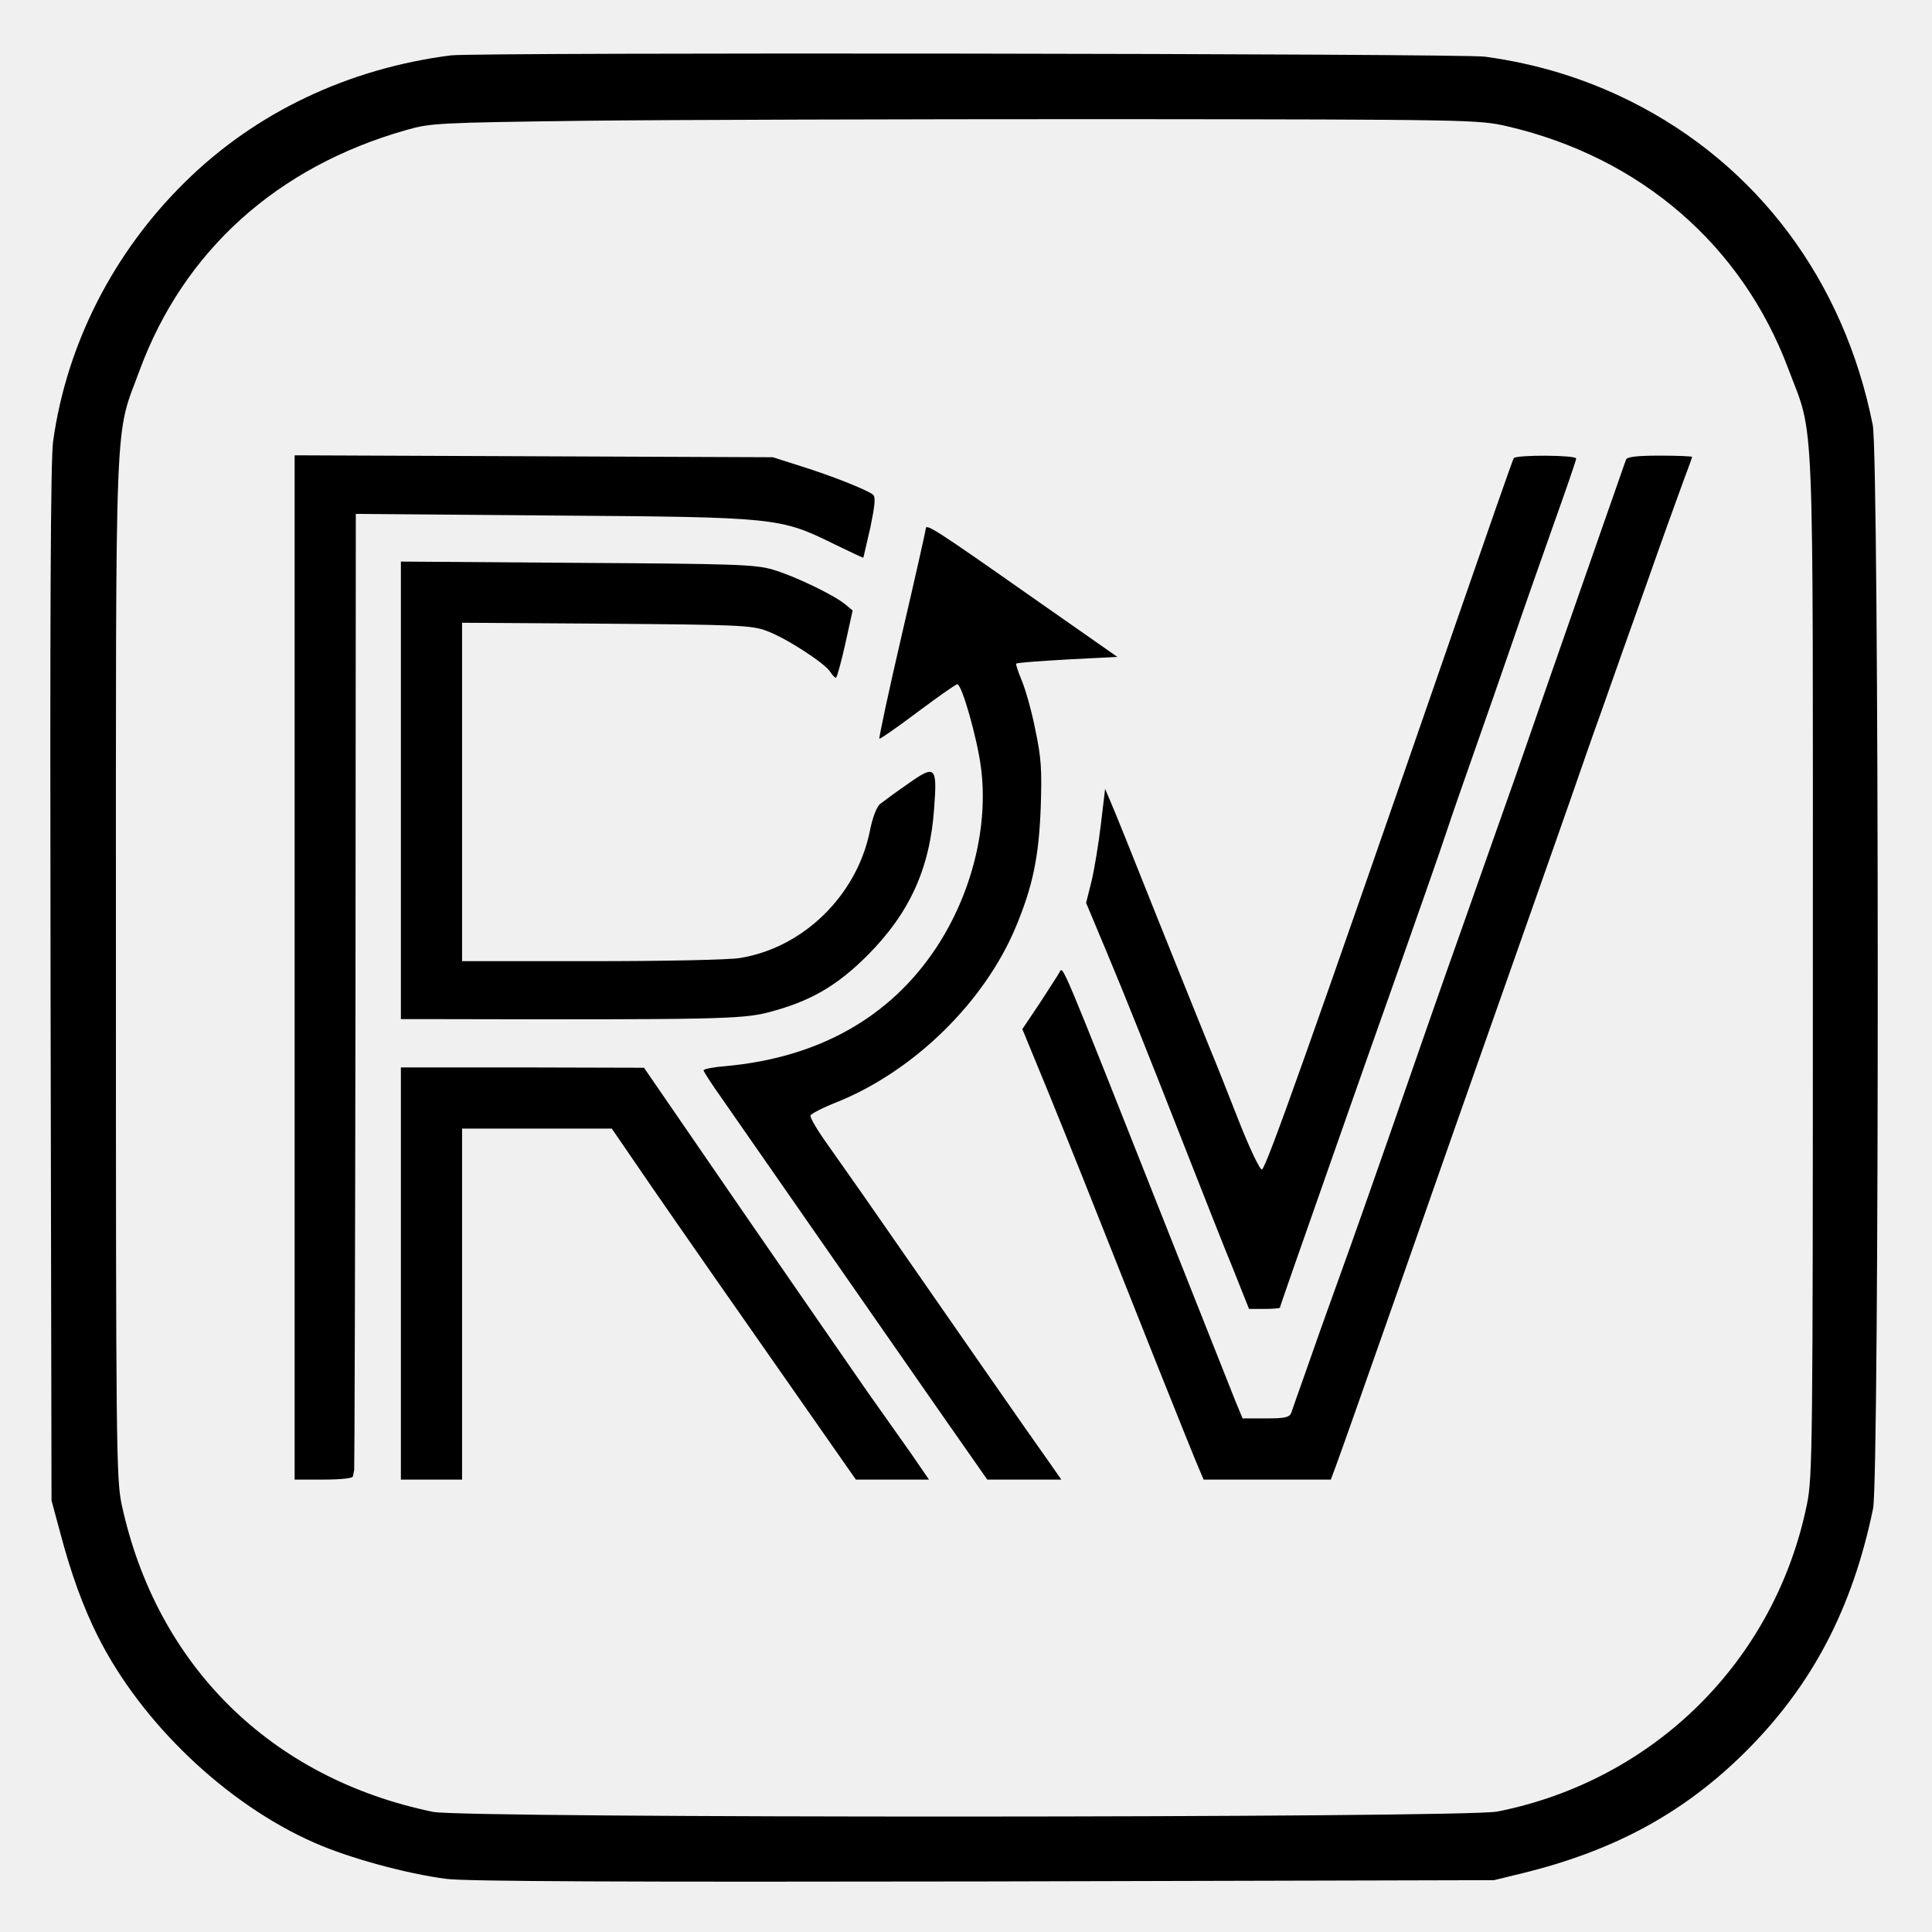
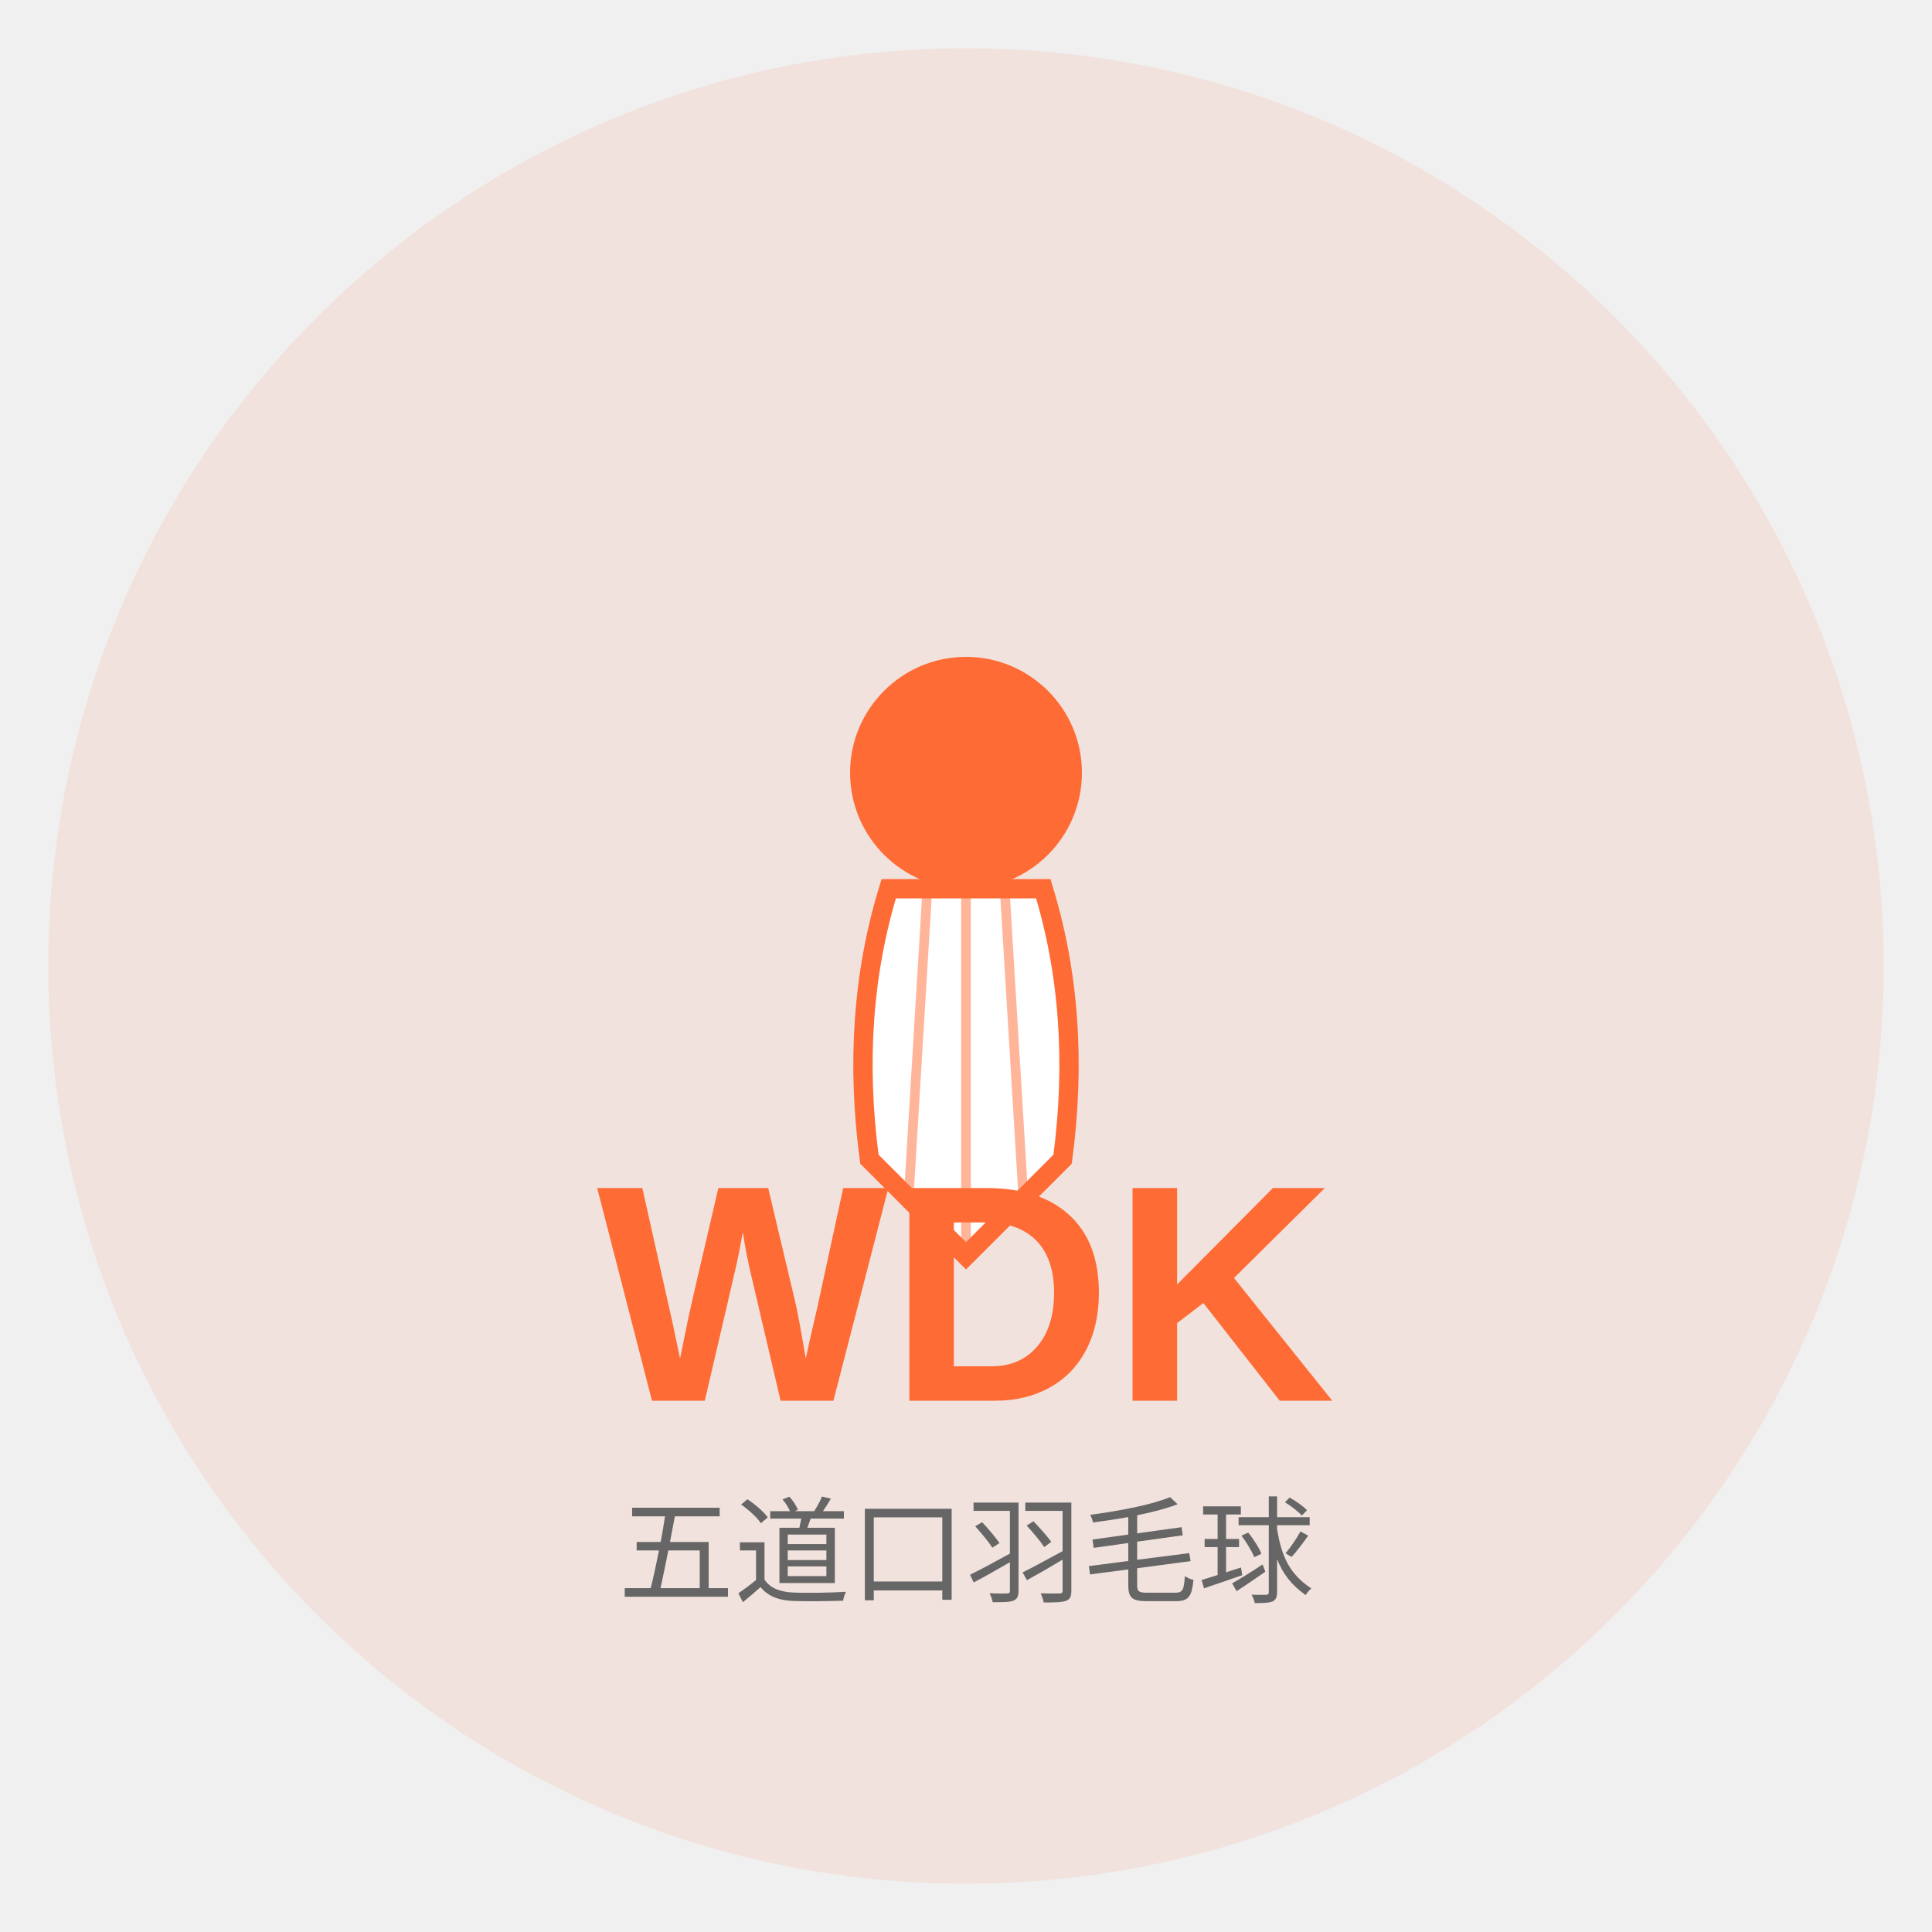
- <svg xmlns="http://www.w3.org/2000/svg" version="1.0" viewBox="0 0 600 600" preserveAspectRatio="xMidYMid meet">
-   <g transform="translate(6.5, 6.5)">
-     <g transform="translate(0,587) scale(0.1,-0.1)" fill="currentColor">
-       <path d="M1335 5763 c-320 -41 -607 -178 -825 -393 -223 -219 -368 -504 -410 -805 -8 -57 -10 -546 -8 -1685 l3 -1605 27 -100 c34 -129 72 -232 116 -320 135 -270 400 -523 674 -643 106 -47 285 -96 409 -112 59 -8 555 -10 1669 -8 l1585 4 90 22 c285 70 501 188 691 377 207 206 332 445 396 755 20 98 19 3264 -1 3365 -89 448 -358 808 -751 1005 -144 72 -293 117 -453 139 -74 10 -3136 14 -3212 4z m3280 -220 c414 -96 730 -369 874 -754 82 -218 76 -78 76 -1854 0 -1491 -1 -1585 -18 -1670 -99 -487 -474 -859 -962 -956 -102 -20 -3207 -21 -3305 -1 -504 104 -859 455 -967 954 -17 78 -18 185 -18 1668 0 1778 -5 1641 74 1856 137 370 426 631 827 745 76 22 100 23 559 29 264 3 995 5 1625 5 1124 -1 1147 -2 1235 -22z" />
-       <path d="M850 2930 l0 -1590 90 0 c53 0 91 4 91 10 1 6 3 15 4 20 1 6 3 676 4 1490 l1 1479 612 -5 c697 -5 705 -6 874 -89 49 -24 90 -43 90 -42 1 1 10 44 22 94 14 68 17 95 8 102 -19 15 -130 59 -223 88 l-88 28 -742 3 -743 3 0 -1591z" />
-       <path d="M4636 4512 c-3 -4 -86 -242 -185 -528 -446 -1288 -584 -1677 -597 -1681 -6 -2 -39 67 -73 154 -34 87 -75 190 -91 228 -16 39 -87 216 -159 395 -71 179 -137 343 -147 365 l-17 40 -13 -109 c-7 -60 -20 -139 -29 -177 l-17 -68 62 -148 c61 -146 120 -293 267 -668 41 -104 97 -247 126 -317 l51 -128 48 0 c26 0 48 2 48 4 0 3 35 104 215 616 18 52 86 244 150 425 64 182 132 375 150 430 18 55 59 172 90 260 31 88 83 237 115 330 32 94 90 259 129 369 39 109 71 202 71 207 0 11 -187 12 -194 1z" />
-       <path d="M4985 4508 c-3 -7 -32 -92 -66 -188 -161 -461 -203 -581 -277 -795 -45 -126 -115 -327 -157 -445 -92 -259 -127 -361 -238 -680 -47 -135 -115 -328 -152 -430 -37 -102 -84 -234 -105 -295 -21 -60 -42 -118 -45 -128 -6 -14 -20 -17 -79 -17 l-72 0 -22 53 c-11 28 -109 275 -217 547 -333 841 -318 805 -330 785 -5 -10 -34 -53 -62 -97 l-53 -79 79 -192 c78 -192 101 -249 334 -837 69 -173 131 -327 138 -342 l12 -28 198 0 197 0 16 43 c21 57 80 225 181 512 112 321 249 710 390 1110 64 182 136 386 160 455 24 69 65 188 93 265 27 77 90 255 140 395 49 140 102 286 116 324 14 37 26 70 26 72 0 2 -45 4 -100 4 -72 0 -102 -4 -105 -12z" />
-       <path d="M2810 4293 c0 -5 -33 -152 -74 -328 -41 -176 -72 -322 -70 -324 2 -2 55 35 119 83 63 47 118 86 123 86 14 0 61 -165 73 -255 25 -183 -27 -393 -137 -561 -143 -218 -367 -344 -656 -370 -38 -3 -68 -9 -68 -13 0 -4 26 -44 58 -89 31 -45 122 -175 201 -289 170 -244 515 -741 578 -830 l44 -63 115 0 115 0 -44 63 c-37 51 -285 408 -571 820 -34 48 -85 121 -114 162 -30 42 -52 80 -50 86 2 5 40 25 84 42 239 97 457 311 554 544 52 125 71 215 77 368 4 119 2 156 -17 245 -11 57 -31 126 -42 152 -11 27 -19 50 -17 52 2 3 74 8 159 13 l155 8 -283 198 c-282 198 -312 217 -312 200z" />
-       <path d="M1180 3480 l0 -710 113 0 c852 -2 944 0 1024 20 133 34 216 82 313 179 130 131 193 269 206 455 10 132 4 137 -81 77 -39 -27 -78 -56 -87 -63 -10 -8 -24 -43 -32 -86 -41 -198 -206 -360 -402 -392 -32 -6 -240 -10 -461 -10 l-403 0 0 525 0 526 448 -3 c406 -3 452 -5 497 -22 59 -21 181 -100 198 -127 7 -11 15 -19 18 -19 3 0 16 47 29 105 l23 104 -24 20 c-36 29 -156 87 -224 107 -54 16 -118 18 -607 21 l-548 4 0 -711z" />
-       <path d="M1180 1980 l0 -640 95 0 95 0 0 545 0 545 233 0 232 0 122 -178 c105 -152 210 -303 571 -819 l65 -93 114 0 113 0 -57 83 c-32 45 -92 130 -133 188 -41 59 -214 309 -385 557 l-310 451 -377 1 -378 0 0 -640z" />
-     </g>
+ <svg xmlns="http://www.w3.org/2000/svg" width="200" height="200" viewBox="0 0 200 200">
+   <circle cx="100" cy="100" r="95" fill="#FF6B35" opacity="0.1" />
+   <g transform="translate(100, 80)">
+     <circle cx="0" cy="0" r="12" fill="#FF6B35" />
+     <path d="M -8,12 Q -12,25 -10,40 L 0,50 L 10,40 Q 12,25 8,12 Z" fill="white" stroke="#FF6B35" stroke-width="2" />
+     <path d="M -4,12 L -6,45" stroke="#FF6B35" stroke-width="1" opacity="0.5" />
+     <path d="M 0,12 L 0,50" stroke="#FF6B35" stroke-width="1" opacity="0.5" />
+     <path d="M 4,12 L 6,45" stroke="#FF6B35" stroke-width="1" opacity="0.5" />
  </g>
+   <text x="100" y="145" font-family="Arial, sans-serif" font-size="32" font-weight="bold" text-anchor="middle" fill="#FF6B35">WDK</text>
+   <text x="100" y="165" font-family="Arial, sans-serif" font-size="12" text-anchor="middle" fill="#666">五道口羽毛球</text>
</svg>
